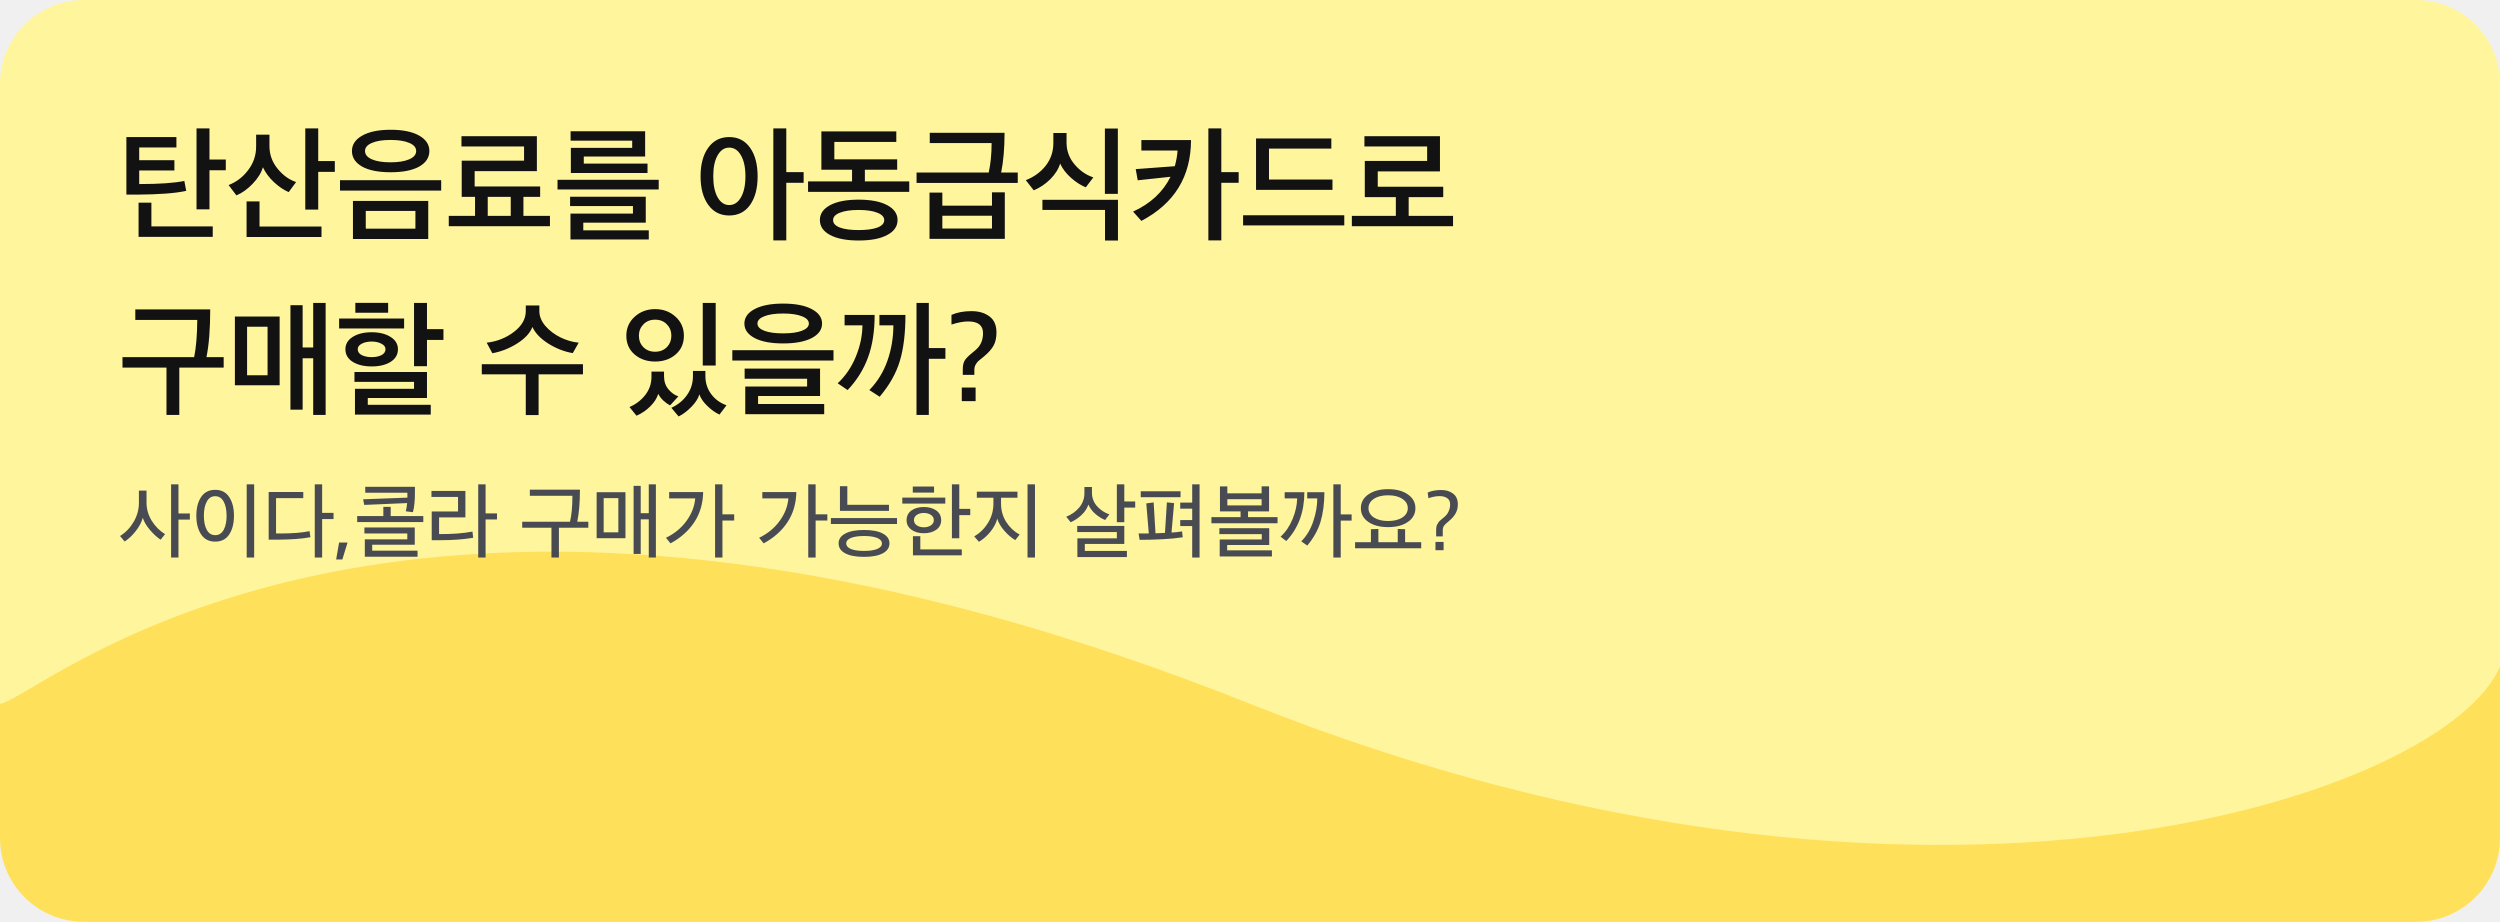
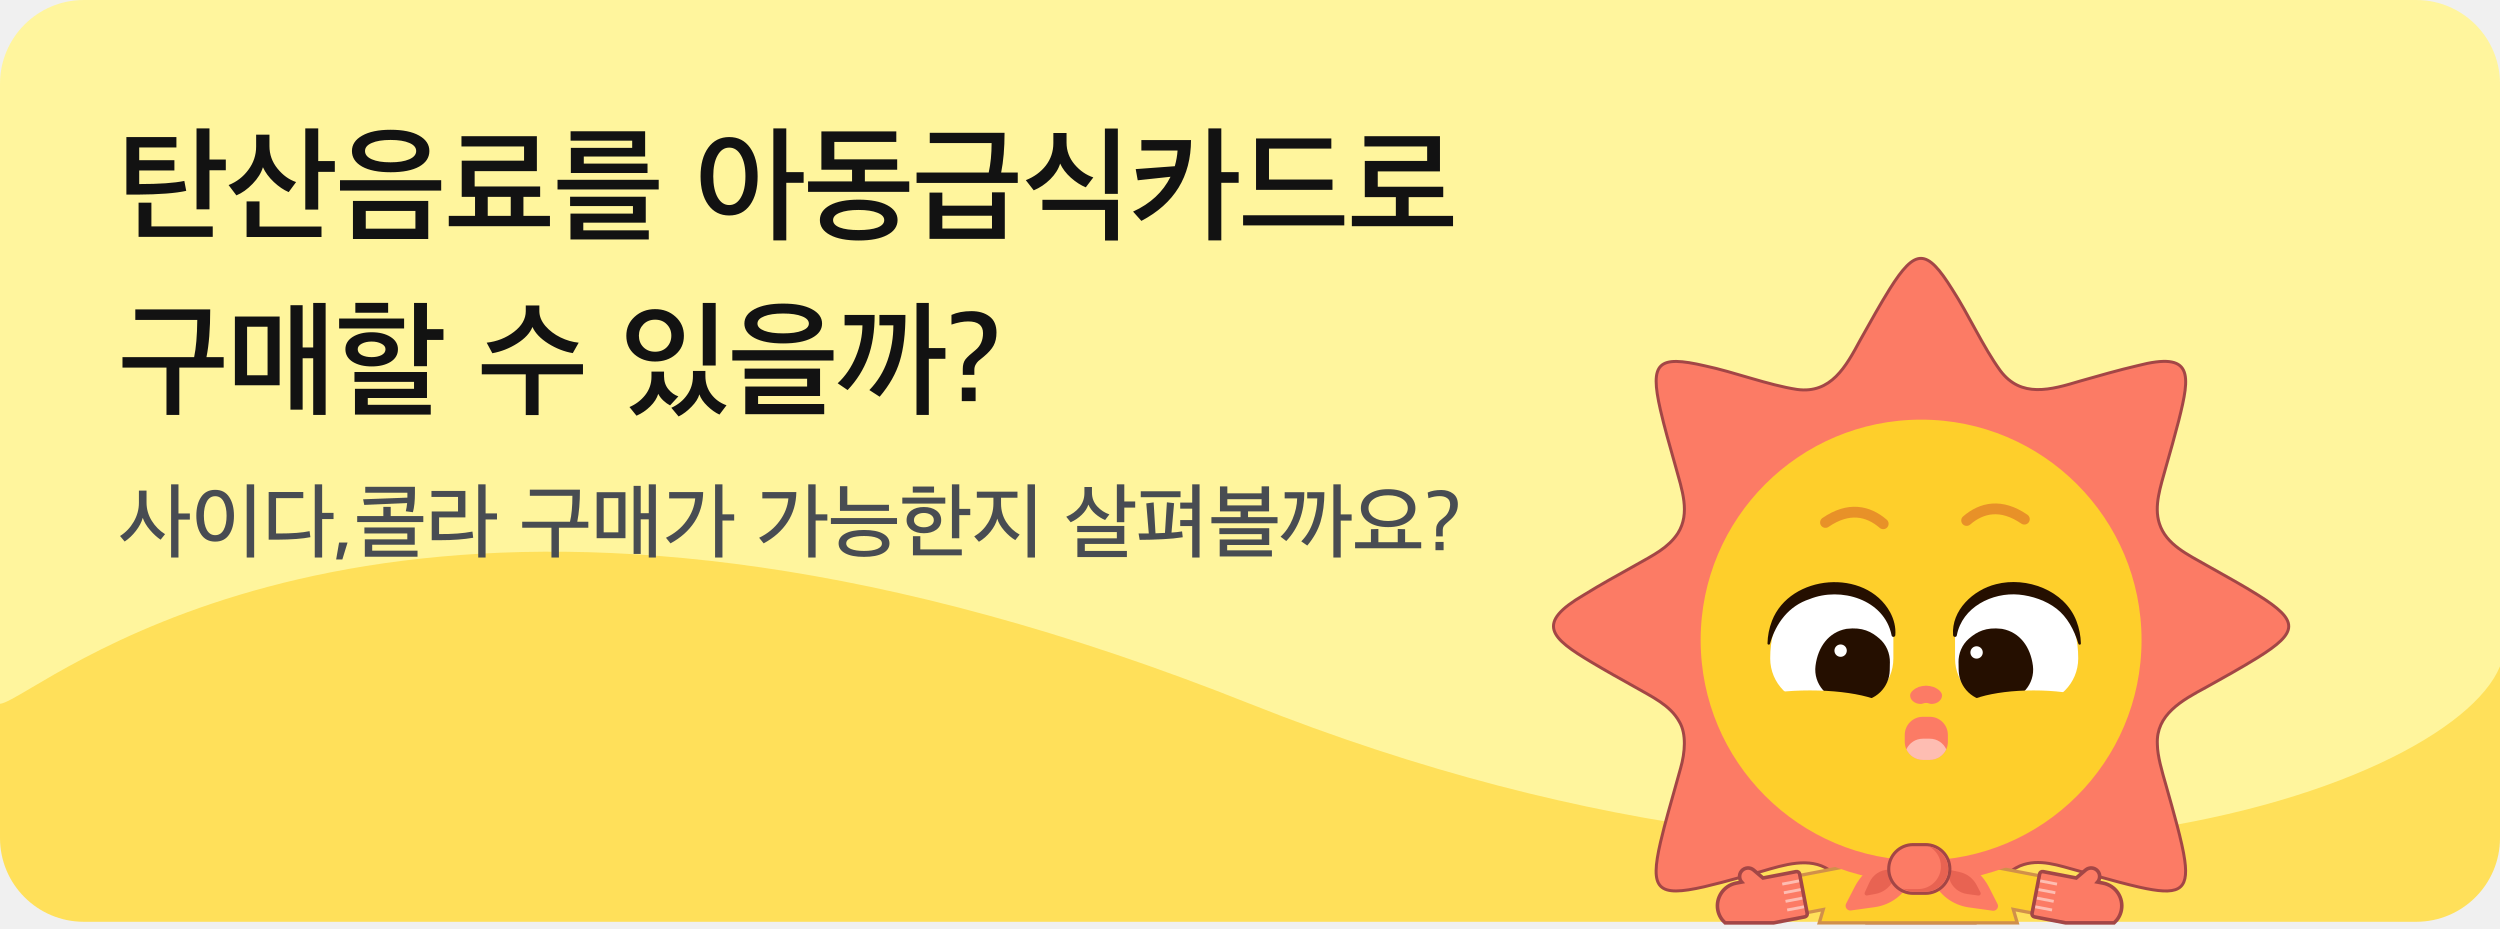
- <svg xmlns="http://www.w3.org/2000/svg" width="358" height="132" viewBox="0 0 358 132" fill="none">
+ <svg xmlns="http://www.w3.org/2000/svg" width="358" height="133" viewBox="0 0 358 133" fill="none">
  <rect width="358" height="130" rx="12" fill="#FFF59D" />
  <path fill-rule="evenodd" clip-rule="evenodd" d="M0 100.786V120C0 126.624 5.367 131.995 11.99 132C11.994 132 11.997 132 12 132H346C346.003 132 346.006 132 346.01 132C352.633 131.995 358 126.624 358 120V95.421C350.617 113.466 276.998 139.804 179 100.786C72.455 58.364 19.939 89.368 4.499 98.483C2.187 99.848 0.706 100.722 0 100.786Z" fill="#FFE05A" />
  <path d="M24.974 22.938V24.414H19.934V26.358C22.826 26.358 24.98 26.208 26.396 25.908L26.666 27.33C25.19 27.666 22.862 27.846 19.682 27.87H18.098V19.626H25.262V21.12H19.934V22.938H24.974ZM32.336 24.378H29.996V29.976H28.142V18.384H29.996V22.848H32.336V24.378ZM30.464 33.918H19.844V29.022H21.68V32.424H30.464V33.918ZM45.57 18.384V23.064H47.946V24.612H45.57V30.012H43.716V18.384H45.57ZM46.038 33.936H35.31V28.842H37.164V32.442H46.038V33.936ZM42.402 26.07L41.34 27.51C40.632 27.21 39.924 26.73 39.216 26.07C38.508 25.398 37.986 24.69 37.65 23.946C37.41 24.762 36.918 25.554 36.174 26.322C35.442 27.09 34.668 27.642 33.852 27.978L32.736 26.502C33.888 26.046 34.83 25.32 35.562 24.324C36.306 23.328 36.678 22.218 36.678 20.994V19.284H38.586V20.922C38.586 22.122 38.97 23.196 39.738 24.144C40.506 25.092 41.394 25.734 42.402 26.07ZM63.178 27.294H48.688V25.8H63.178V27.294ZM61.324 34.224H50.542V28.77H61.324V34.224ZM59.488 32.748V30.21H52.378V32.748H59.488ZM61.486 21.624C61.486 22.56 61 23.304 60.028 23.856C59.056 24.396 57.694 24.666 55.942 24.666C54.19 24.666 52.828 24.396 51.856 23.856C50.884 23.304 50.398 22.56 50.398 21.624C50.398 20.712 50.884 19.98 51.856 19.428C52.84 18.864 54.196 18.582 55.924 18.582C57.676 18.582 59.038 18.858 60.01 19.41C60.994 19.962 61.486 20.7 61.486 21.624ZM59.596 21.624C59.596 21.132 59.272 20.748 58.624 20.472C57.976 20.184 57.076 20.04 55.924 20.04C54.784 20.04 53.89 20.184 53.242 20.472C52.594 20.748 52.27 21.132 52.27 21.624C52.27 22.128 52.594 22.524 53.242 22.812C53.89 23.1 54.784 23.244 55.924 23.244C57.052 23.244 57.946 23.1 58.606 22.812C59.266 22.524 59.596 22.128 59.596 21.624ZM77.349 28.194H74.955V30.912H78.753V32.388H64.263V30.912H68.025V28.194H66.117V23.01H75.045V20.976H66.081V19.5H76.881V24.504H67.971V26.7H77.349V28.194ZM69.843 28.194V30.912H73.137V28.194H69.843ZM94.327 27.132H79.837V25.746H94.327V27.132ZM92.905 34.296H81.691V30.588H90.637V29.508H81.637V28.176H92.473V31.884H83.527V32.982H92.905V34.296ZM92.725 24.774H81.745V21.174H90.529V20.148H81.709V18.798H92.383V22.416H83.599V23.424H92.725V24.774ZM112.596 18.384V24.648H115.08V26.178H112.596V34.422H110.742V18.384H112.596ZM101.418 29.328C100.686 28.308 100.32 26.946 100.32 25.242C100.32 23.538 100.686 22.176 101.418 21.156C102.15 20.136 103.152 19.626 104.424 19.626C105.696 19.626 106.692 20.136 107.412 21.156C108.132 22.176 108.492 23.544 108.492 25.26C108.492 26.964 108.132 28.326 107.412 29.346C106.692 30.354 105.696 30.858 104.424 30.858C103.152 30.858 102.15 30.348 101.418 29.328ZM106.098 28.266C106.53 27.522 106.746 26.514 106.746 25.242C106.746 23.97 106.53 22.968 106.098 22.236C105.678 21.504 105.12 21.138 104.424 21.138C103.74 21.138 103.188 21.504 102.768 22.236C102.348 22.968 102.138 23.97 102.138 25.242C102.138 26.514 102.348 27.522 102.768 28.266C103.188 28.998 103.74 29.364 104.424 29.364C105.12 29.364 105.678 28.998 106.098 28.266ZM128.476 24.306H123.85V25.98H130.204V27.474H115.714V25.98H122.014V24.306H117.622V18.816H128.35V20.328H119.476V22.812H128.476V24.306ZM128.53 31.506C128.53 32.418 128.038 33.132 127.054 33.648C126.082 34.176 124.72 34.44 122.968 34.44C121.216 34.44 119.848 34.176 118.864 33.648C117.892 33.132 117.406 32.418 117.406 31.506C117.406 30.618 117.892 29.91 118.864 29.382C119.848 28.854 121.21 28.59 122.95 28.59C124.702 28.59 126.07 28.854 127.054 29.382C128.038 29.91 128.53 30.618 128.53 31.506ZM125.65 32.586C126.298 32.334 126.622 31.98 126.622 31.524C126.622 31.068 126.292 30.714 125.632 30.462C124.984 30.198 124.09 30.066 122.95 30.066C121.822 30.066 120.928 30.198 120.268 30.462C119.62 30.714 119.296 31.068 119.296 31.524C119.296 31.98 119.62 32.334 120.268 32.586C120.916 32.826 121.81 32.946 122.95 32.946C124.102 32.946 125.002 32.826 125.65 32.586ZM143.888 34.206H133.106V27.582H134.942V29.454H142.052V27.546H143.888V34.206ZM143.852 19.014C143.852 21.21 143.69 23.106 143.366 24.702H145.742V26.196H131.252V24.702H141.584C141.86 23.454 141.998 22.05 141.998 20.49H133.142V19.014H143.852ZM142.052 32.73V30.894H134.942V32.73H142.052ZM160.074 27.762H158.22V18.402H160.074V27.762ZM149.274 28.608H160.092V34.44H158.238V30.066H149.274V28.608ZM156.564 25.404L155.484 26.826C154.776 26.538 154.068 26.082 153.36 25.458C152.652 24.822 152.136 24.144 151.812 23.424C151.572 24.216 151.098 24.966 150.39 25.674C149.682 26.37 148.896 26.898 148.032 27.258L146.898 25.8C148.086 25.332 149.04 24.636 149.76 23.712C150.48 22.776 150.84 21.702 150.84 20.49V19.05H152.73V20.418C152.73 21.594 153.114 22.638 153.882 23.55C154.65 24.45 155.544 25.068 156.564 25.404ZM170.554 20.058C170.542 25.29 168.172 29.148 163.444 31.632L162.256 30.3C164.752 29.16 166.54 27.498 167.62 25.314L162.922 25.818L162.634 24.216L168.232 23.802C168.448 23.022 168.58 22.272 168.628 21.552H163.444V20.058H170.554ZM174.892 18.384V24.648H177.376V26.178H174.892V34.422H173.038V18.384H174.892ZM192.501 30.822V32.28H178.011V30.822H192.501ZM190.809 27.186H179.865V19.824H190.647V21.282H181.719V25.71H190.809V27.186ZM206.671 28.23H201.721V30.912H208.075V32.388H193.585V30.912H199.885V28.23H195.439V23.046H204.367V20.976H195.385V19.5H206.203V24.54H197.293V26.736H206.671V28.23ZM30.104 44.302C30.104 47.122 29.924 49.402 29.564 51.142H32.03V52.636H25.676V59.422H23.84V52.636H17.54V51.142H27.8C28.076 49.846 28.226 48.07 28.25 45.814H19.376V44.302H30.104ZM40.044 45.328V55.174H33.636V45.328H40.044ZM46.632 59.422H44.85V51.304H43.338V58.666H41.592V43.708H43.338V49.756H44.85V43.384H46.632V59.422ZM38.316 53.734V46.786H35.382V53.734H38.316ZM57.868 47.038H48.562V45.616H57.868V47.038ZM56.986 50.008C56.986 50.776 56.632 51.382 55.924 51.826C55.228 52.258 54.328 52.474 53.224 52.474C52.132 52.474 51.232 52.258 50.524 51.826C49.816 51.382 49.462 50.776 49.462 50.008C49.462 49.276 49.81 48.688 50.506 48.244C51.214 47.8 52.12 47.578 53.224 47.578C54.316 47.578 55.216 47.8 55.924 48.244C56.632 48.688 56.986 49.276 56.986 50.008ZM55.204 50.008C55.204 49.672 55.006 49.408 54.61 49.216C54.226 49.012 53.764 48.91 53.224 48.91C52.672 48.91 52.198 49.012 51.802 49.216C51.418 49.42 51.226 49.684 51.226 50.008C51.226 50.368 51.418 50.65 51.802 50.854C52.198 51.046 52.672 51.142 53.224 51.142C53.776 51.142 54.244 51.046 54.628 50.854C55.012 50.65 55.204 50.368 55.204 50.008ZM50.884 44.788V43.366H55.582V44.788H50.884ZM63.502 48.676H61.144V52.438H59.29V43.384H61.144V47.128H63.502V48.676ZM61.684 59.368H50.83V55.678H59.29V54.688H50.758V53.266H61.144V56.992H52.666V57.964H61.684V59.368ZM77.127 59.44H75.291V53.608H68.991V52.15H83.481V53.608H77.127V59.44ZM82.869 49.072L82.023 50.566C80.811 50.362 79.641 49.906 78.513 49.198C77.397 48.49 76.641 47.698 76.245 46.822C75.909 47.686 75.183 48.472 74.067 49.18C72.951 49.888 71.763 50.356 70.503 50.584L69.693 49.072C71.169 48.904 72.471 48.388 73.599 47.524C74.727 46.66 75.291 45.67 75.291 44.554V43.744H77.235V44.554C77.235 45.286 77.523 45.994 78.099 46.678C78.687 47.35 79.407 47.896 80.259 48.316C81.123 48.736 81.993 48.988 82.869 49.072ZM100.634 43.384H102.488V52.348H100.634V43.384ZM96.728 45.346C97.532 46.066 97.934 46.978 97.934 48.082C97.934 49.186 97.538 50.08 96.746 50.764C95.966 51.436 94.988 51.772 93.812 51.772C92.648 51.772 91.67 51.436 90.878 50.764C90.086 50.08 89.69 49.186 89.69 48.082C89.69 46.99 90.086 46.084 90.878 45.364C91.682 44.632 92.66 44.266 93.812 44.266C94.964 44.266 95.936 44.626 96.728 45.346ZM96.134 48.064C96.134 47.416 95.918 46.876 95.486 46.444C95.066 46 94.508 45.778 93.812 45.778C93.128 45.778 92.57 46 92.138 46.444C91.706 46.888 91.49 47.428 91.49 48.064C91.49 48.736 91.706 49.288 92.138 49.72C92.57 50.152 93.128 50.368 93.812 50.368C94.496 50.368 95.054 50.152 95.486 49.72C95.918 49.276 96.134 48.724 96.134 48.064ZM104.036 58.036L103.028 59.368C102.464 59.116 101.888 58.708 101.3 58.144C100.724 57.592 100.34 57.034 100.148 56.47C99.992 57.046 99.62 57.634 99.032 58.234C98.444 58.846 97.826 59.314 97.178 59.638L96.134 58.396C97.082 57.964 97.832 57.352 98.384 56.56C98.948 55.768 99.23 54.868 99.23 53.86V53.122H101.012V53.842C101.012 54.826 101.288 55.69 101.84 56.434C102.392 57.178 103.124 57.712 104.036 58.036ZM95.954 58.054C95.63 57.886 95.306 57.652 94.982 57.352C94.658 57.04 94.418 56.722 94.262 56.398C94.07 57.034 93.686 57.634 93.11 58.198C92.546 58.762 91.892 59.206 91.148 59.53L90.14 58.288C91.04 57.904 91.79 57.334 92.39 56.578C92.99 55.81 93.29 54.94 93.29 53.968V53.212H95.09V53.878C95.09 54.622 95.3 55.246 95.72 55.75C96.14 56.254 96.614 56.59 97.142 56.758L95.954 58.054ZM119.358 51.628H104.868V50.152H119.358V51.628ZM118.026 59.314H106.722V55.354H115.578V54.238H106.632V52.78H117.432V56.704H108.558V57.856H118.026V59.314ZM112.14 43.474C113.892 43.474 115.26 43.738 116.244 44.266C117.228 44.782 117.72 45.472 117.72 46.336C117.72 47.2 117.228 47.89 116.244 48.406C115.26 48.922 113.892 49.18 112.14 49.18C110.4 49.18 109.038 48.922 108.054 48.406C107.082 47.89 106.596 47.2 106.596 46.336C106.596 45.472 107.082 44.782 108.054 44.266C109.038 43.738 110.4 43.474 112.14 43.474ZM114.84 45.292C114.192 45.028 113.292 44.896 112.14 44.896C110.988 44.896 110.088 45.028 109.44 45.292C108.792 45.544 108.468 45.892 108.468 46.336C108.468 46.768 108.792 47.11 109.44 47.362C110.088 47.614 110.988 47.74 112.14 47.74C113.292 47.74 114.192 47.614 114.84 47.362C115.5 47.11 115.83 46.768 115.83 46.336C115.83 45.892 115.5 45.544 114.84 45.292ZM133.006 43.384V49.846H135.382V51.376H133.006V59.422H131.242V43.384H133.006ZM125.248 45.094C125.248 47.446 124.93 49.48 124.294 51.196C123.67 52.912 122.698 54.466 121.378 55.858L119.956 54.886C121.06 53.866 121.924 52.6 122.548 51.088C123.172 49.576 123.49 48.076 123.502 46.588H120.946V45.094H125.248ZM129.658 45.094C129.658 47.746 129.388 49.954 128.848 51.718C128.32 53.47 127.36 55.168 125.968 56.812L124.492 55.858C125.656 54.658 126.52 53.254 127.084 51.646C127.648 50.026 127.93 48.34 127.93 46.588H125.932V45.094H129.658ZM137.871 53.68V52.816C137.871 52.252 137.997 51.802 138.249 51.466C138.513 51.13 138.999 50.68 139.707 50.116C140.415 49.528 140.769 48.724 140.769 47.704C140.769 46.588 140.061 46.03 138.645 46.03C137.949 46.03 137.151 46.18 136.251 46.48V45.094C137.055 44.734 138.009 44.554 139.113 44.554C140.169 44.554 141.027 44.806 141.687 45.31C142.359 45.802 142.695 46.57 142.695 47.614C142.695 48.358 142.557 48.982 142.281 49.486C142.017 49.978 141.549 50.506 140.877 51.07C140.517 51.346 140.259 51.556 140.103 51.7C139.959 51.832 139.827 52.006 139.707 52.222C139.587 52.438 139.527 52.684 139.527 52.96V53.68H137.871ZM137.727 57.442V55.498H139.707V57.442H137.727Z" fill="#121212" />
  <path d="M27.188 74.404H25.556V79.84H24.5V69.352H25.556V73.528H27.188V74.404ZM23.636 76.492L23 77.284C22.488 76.948 21.98 76.484 21.476 75.892C20.972 75.3 20.628 74.72 20.444 74.152C20.268 74.784 19.94 75.408 19.46 76.024C18.988 76.64 18.452 77.148 17.852 77.548L17.192 76.756C18 76.252 18.652 75.572 19.148 74.716C19.644 73.86 19.892 72.956 19.892 72.004V70.252H20.984V71.956C20.984 72.9 21.232 73.772 21.728 74.572C22.224 75.372 22.86 76.012 23.636 76.492ZM36.395 79.84H35.327V69.352H36.395V79.84ZM28.115 73.84C28.115 72.744 28.343 71.856 28.799 71.176C29.255 70.488 29.927 70.144 30.815 70.144C31.703 70.144 32.371 70.488 32.819 71.176C33.275 71.856 33.503 72.748 33.503 73.852C33.503 74.956 33.275 75.852 32.819 76.54C32.371 77.22 31.703 77.56 30.815 77.56C29.927 77.56 29.255 77.216 28.799 76.528C28.343 75.84 28.115 74.944 28.115 73.84ZM32.027 75.88C32.307 75.368 32.447 74.692 32.447 73.852C32.447 73.012 32.307 72.336 32.027 71.824C31.747 71.312 31.343 71.056 30.815 71.056C30.295 71.056 29.895 71.312 29.615 71.824C29.335 72.336 29.195 73.012 29.195 73.852C29.195 74.692 29.335 75.368 29.615 75.88C29.895 76.384 30.295 76.636 30.815 76.636C31.343 76.636 31.747 76.384 32.027 75.88ZM39.53 76.396H39.962C41.834 76.396 43.29 76.284 44.33 76.06L44.45 76.924C43.362 77.148 41.762 77.268 39.65 77.284H38.474V70.456H43.43V71.332H39.53V76.396ZM46.13 69.352V73.444H47.762V74.332H46.13V79.84H45.074V69.352H46.13ZM48.136 80.116L48.556 77.692H49.768L49.024 80.116H48.136ZM59.79 79.72H52.242V77.236H58.326V76.396H52.182V75.532H59.394V78.004H53.298V78.856H59.79V79.72ZM59.418 69.712V70.636C59.418 71.732 59.322 72.636 59.13 73.348C58.682 73.284 58.342 73.24 58.11 73.216C58.198 72.864 58.262 72.472 58.302 72.04L52.158 72.304L52.002 71.5L58.338 71.26V70.564H52.302V69.712H59.418ZM60.618 74.764H51.15V73.9H54.894V72.58H55.95V73.9H60.618V74.764ZM67.653 76.12L67.761 77.008C66.401 77.24 64.841 77.356 63.081 77.356H61.821V73.24H65.589V71.164H61.785V70.3H66.645V74.092H62.877V76.48C64.765 76.496 66.357 76.376 67.653 76.12ZM69.537 69.352V73.516H71.169V74.392H69.537V79.84H68.481V69.352H69.537ZM83.048 70.12C83.048 71.928 82.92 73.46 82.664 74.716H84.248V75.568H80.036V79.84H78.968V75.568H74.78V74.716H81.62C81.852 73.78 81.968 72.54 81.968 70.996H75.872V70.12H83.048ZM89.567 77.068H85.439V70.48H89.567V77.068ZM93.923 79.84H92.903V74.368H91.751V79.324H90.731V69.58H91.751V73.492H92.903V69.352H93.923V79.84ZM88.547 76.228V71.332H86.447V76.228H88.547ZM103.454 69.352V73.648H105.134V74.536H103.454V79.84H102.398V69.352H103.454ZM100.694 70.468C100.662 72.1 100.242 73.532 99.434 74.764C98.626 75.996 97.486 77.012 96.014 77.812L95.366 77.008C96.582 76.424 97.558 75.624 98.294 74.608C99.038 73.592 99.458 72.512 99.554 71.368H95.822V70.468H100.694ZM116.797 69.352V73.648H118.477V74.536H116.797V79.84H115.741V69.352H116.797ZM114.037 70.468C114.005 72.1 113.585 73.532 112.777 74.764C111.969 75.996 110.829 77.012 109.357 77.812L108.709 77.008C109.925 76.424 110.901 75.624 111.637 74.608C112.381 73.592 112.801 72.512 112.897 71.368H109.165V70.468H114.037ZM128.452 75.04H118.984V74.188H128.452V75.04ZM127.372 77.812C127.372 78.42 127.056 78.892 126.424 79.228C125.792 79.572 124.892 79.744 123.724 79.744C122.556 79.744 121.656 79.572 121.024 79.228C120.4 78.892 120.088 78.42 120.088 77.812C120.088 77.212 120.404 76.744 121.036 76.408C121.668 76.064 122.564 75.892 123.724 75.892C124.892 75.892 125.792 76.064 126.424 76.408C127.056 76.744 127.372 77.212 127.372 77.812ZM123.724 76.756C122.932 76.756 122.308 76.848 121.852 77.032C121.404 77.216 121.18 77.48 121.18 77.824C121.18 78.16 121.404 78.424 121.852 78.616C122.308 78.8 122.932 78.892 123.724 78.892C124.524 78.892 125.152 78.8 125.608 78.616C126.064 78.424 126.292 78.16 126.292 77.824C126.292 77.48 126.064 77.216 125.608 77.032C125.152 76.848 124.524 76.756 123.724 76.756ZM127.3 73.156H120.28V69.628H121.336V72.292H127.3V73.156ZM138.942 73.768H137.37V77.08H136.314V69.352H137.37V72.868H138.942V73.768ZM137.73 79.528H130.734V76.78H131.79V78.676H137.73V79.528ZM133.758 70.54H130.71V69.676H133.758V70.54ZM135.366 72.112H129.21V71.26H135.366V72.112ZM134.778 74.488C134.778 75.056 134.546 75.512 134.082 75.856C133.618 76.192 133.022 76.36 132.294 76.36C131.574 76.36 130.982 76.192 130.518 75.856C130.054 75.512 129.822 75.056 129.822 74.488C129.822 73.904 130.05 73.444 130.506 73.108C130.97 72.772 131.566 72.604 132.294 72.604C133.022 72.604 133.618 72.772 134.082 73.108C134.546 73.444 134.778 73.904 134.778 74.488ZM133.722 74.488C133.722 74.168 133.582 73.916 133.302 73.732C133.03 73.548 132.694 73.456 132.294 73.456C131.894 73.456 131.558 73.548 131.286 73.732C131.014 73.916 130.878 74.168 130.878 74.488C130.878 74.792 131.014 75.04 131.286 75.232C131.566 75.416 131.902 75.508 132.294 75.508C132.694 75.508 133.03 75.416 133.302 75.232C133.582 75.048 133.722 74.8 133.722 74.488ZM146.013 76.552L145.389 77.344C144.853 77.032 144.329 76.584 143.817 76C143.305 75.408 142.969 74.832 142.809 74.272C142.657 74.888 142.337 75.504 141.849 76.12C141.361 76.728 140.805 77.216 140.181 77.584L139.509 76.816C140.333 76.328 140.997 75.672 141.501 74.848C142.005 74.016 142.257 73.104 142.257 72.112V71.272H139.881V70.408H145.701V71.272H143.349V72.112C143.349 73.088 143.597 73.968 144.093 74.752C144.589 75.528 145.229 76.128 146.013 76.552ZM147.141 69.352H148.209V79.84H147.141V69.352ZM162.56 72.688H161V74.776H159.932V69.352H161V71.812H162.56V72.688ZM161.372 79.768H154.28V77.092H159.932V76.192H154.256V75.316H161V77.896H155.348V78.892H161.372V79.768ZM158.864 73.66L158.252 74.464C157.764 74.264 157.296 73.972 156.848 73.588C156.408 73.204 156.076 72.76 155.852 72.256C155.692 72.776 155.38 73.26 154.916 73.708C154.46 74.156 153.928 74.516 153.32 74.788L152.684 73.996C153.444 73.692 154.068 73.248 154.556 72.664C155.044 72.072 155.288 71.384 155.288 70.6V69.736H156.368V70.552C156.368 71.312 156.62 71.968 157.124 72.52C157.628 73.064 158.208 73.444 158.864 73.66ZM169.271 76.096L169.367 76.936C168.511 77.072 167.575 77.164 166.559 77.212C165.383 77.276 164.263 77.308 163.199 77.308L163.043 76.396H164.507L164.147 72.088L165.203 71.944L165.467 76.372C165.931 76.356 166.275 76.34 166.499 76.324C166.643 76.324 166.751 76.32 166.823 76.312L167.099 71.932L168.131 72.052L167.759 76.264C168.295 76.232 168.799 76.176 169.271 76.096ZM171.779 79.84H170.723V75.328H169.007V74.476H170.723V72.844H169.007V71.968H170.723V69.352H171.779V79.84ZM169.055 71.2H163.355V70.348H169.055V71.2ZM181.73 73.228H178.718V74.056H182.942V74.932H173.474V74.056H177.65V73.228H174.698V69.652H175.754V70.648H180.662V69.64H181.73V73.228ZM182.138 79.684H174.662V77.248H180.686V76.492H174.614V75.64H181.754V78.04H175.73V78.808H182.138V79.684ZM180.662 72.376V71.488H175.754V72.376H180.662ZM191.993 69.352V73.66H193.553V74.548H191.993V79.84H190.937V69.352H191.993ZM186.785 70.48C186.785 73.32 185.921 75.652 184.193 77.476L183.377 76.852C184.105 76.188 184.677 75.348 185.093 74.332C185.517 73.308 185.737 72.32 185.753 71.368H183.965V70.48H186.785ZM189.653 70.48C189.645 72.104 189.461 73.516 189.101 74.716C188.741 75.908 188.109 77.044 187.205 78.124L186.341 77.524C187.109 76.748 187.681 75.792 188.057 74.656C188.441 73.52 188.633 72.424 188.633 71.368H187.193V70.48H189.653ZM201.608 70.804C202.328 71.3 202.688 71.956 202.688 72.772C202.688 73.588 202.328 74.244 201.608 74.74C200.896 75.236 199.952 75.484 198.776 75.484C197.608 75.484 196.664 75.236 195.944 74.74C195.232 74.244 194.876 73.588 194.876 72.772C194.876 71.956 195.232 71.3 195.944 70.804C196.664 70.3 197.608 70.048 198.776 70.048C199.952 70.048 200.896 70.3 201.608 70.804ZM201.596 72.772C201.596 72.22 201.336 71.776 200.816 71.44C200.304 71.096 199.624 70.924 198.776 70.924C197.928 70.924 197.248 71.096 196.736 71.44C196.224 71.776 195.968 72.22 195.968 72.772C195.968 73.316 196.224 73.76 196.736 74.104C197.256 74.44 197.936 74.608 198.776 74.608C199.624 74.608 200.304 74.44 200.816 74.104C201.336 73.76 201.596 73.316 201.596 72.772ZM203.516 78.508H194.048V77.644H196.316V75.784L197.384 75.748V77.644H200.156V75.748L201.212 75.784V77.644H203.516V78.508ZM205.655 76.816V75.808C205.655 75.544 205.707 75.308 205.811 75.1C205.923 74.884 206.039 74.716 206.159 74.596C206.287 74.476 206.519 74.28 206.855 74.008C207.103 73.808 207.299 73.548 207.443 73.228C207.587 72.908 207.659 72.576 207.659 72.232C207.659 71.832 207.523 71.536 207.251 71.344C206.979 71.144 206.611 71.044 206.147 71.044C205.667 71.044 205.135 71.144 204.551 71.344L204.443 70.528C204.987 70.288 205.639 70.168 206.399 70.168C207.071 70.168 207.631 70.34 208.079 70.684C208.535 71.028 208.763 71.536 208.763 72.208C208.763 72.696 208.659 73.128 208.451 73.504C208.251 73.88 207.927 74.252 207.479 74.62C207.087 74.948 206.847 75.18 206.759 75.316C206.655 75.484 206.603 75.672 206.603 75.88V76.816H205.655ZM205.559 78.784V77.608H206.723V78.784H205.559Z" fill="#484C52" />
+   <path d="M323.315 94.161C320.945 95.631 318.383 97.044 315.929 98.414C312.429 100.298 308.708 102.347 308.934 106.591C308.958 108.296 309.575 110.369 310.197 112.54C311.191 116.068 312.509 120.623 312.853 123.176C313.475 127.603 311.878 128.286 306.32 127.033C304.446 126.605 302.552 126.091 300.668 125.564C299.872 125.342 299.086 125.116 298.299 124.895C298.125 124.848 297.955 124.796 297.781 124.749C294.752 123.934 292.039 122.888 289.298 123.981L289.251 124C288.832 124.184 288.455 124.4 288.102 124.655C286.924 125.484 286.071 126.656 285.29 127.961C284.852 128.686 284.437 129.459 283.999 130.231C283.914 130.382 283.825 130.533 283.74 130.684C283.467 131.169 283.194 131.659 282.92 132.153H267.236C266.925 131.597 266.623 131.051 266.331 130.533C266.275 130.429 266.218 130.326 266.162 130.227C265.771 129.52 265.385 128.828 264.994 128.182C264.381 127.165 263.755 126.256 263.081 125.564C262.709 125.159 262.318 124.824 261.908 124.556C259.101 122.69 255.522 123.83 252.201 124.801C251.994 124.857 251.786 124.918 251.579 124.98C250.764 125.206 249.94 125.441 249.12 125.667C247.43 126.138 245.729 126.59 244.057 126.981C237.317 128.522 236.219 127.358 237.783 120.613C238.113 119.191 238.485 117.787 238.89 116.327C239.465 114.207 240.101 112.097 240.666 109.987C241.292 107.797 241.532 105.084 240.473 103.337C239.168 100.967 236.54 99.771 234.062 98.344C232.041 97.218 229.941 96.045 227.972 94.868C222.032 91.335 219.809 89.277 226.827 85.184C229.197 83.714 231.754 82.306 234.208 80.935C236.818 79.456 238.885 78.462 240.275 76.357C242.088 73.46 240.859 70.144 239.945 66.805C239.535 65.363 239.111 63.88 238.72 62.434C238.372 61.148 238.052 59.919 237.764 58.661C236.224 51.921 237.388 50.823 244.132 52.387C248.39 53.282 253.157 55.133 257.344 55.769C262.196 56.423 264.334 52.514 266.402 48.666C267.132 47.356 267.886 46.009 268.63 44.709C269.289 43.555 269.939 42.458 270.618 41.365C274.296 35.511 275.898 35.558 279.557 41.431C281.917 45.058 283.961 49.655 286.439 53.07C289.42 57.069 293.683 55.83 297.936 54.549C300.621 53.791 303.381 52.995 306.08 52.368C314.125 50.286 313.663 53.583 311.987 60.253C311.426 62.443 310.767 64.765 310.14 66.96C309.405 69.673 308.407 72.447 309.227 74.981C310.197 77.996 313.254 79.39 316.08 81.006C317.389 81.736 318.736 82.489 320.032 83.234C321.19 83.893 322.288 84.543 323.376 85.226C329.235 88.9 329.188 90.501 323.315 94.161Z" fill="#FC7B65" stroke="#A34646" stroke-width="0.429" stroke-miterlimit="10" />
+   <path d="M295.619 126.685L294.813 130.891C294.752 131.197 294.451 131.399 294.14 131.343L290.998 130.74L288.299 130.222C288.492 130.895 288.676 131.545 288.865 132.153H260.524C260.717 131.55 260.896 130.905 261.089 130.241L258.771 130.688L255.352 131.343C255.046 131.399 254.744 131.197 254.683 130.891L253.878 126.685C253.816 126.374 254.019 126.072 254.33 126.011L257.745 125.356L261.908 124.556L263.854 124.183C264.136 123.835 264.442 123.496 264.782 123.175C264.956 123.011 265.144 122.846 265.337 122.69C267.118 121.258 269.671 120.265 273.472 120.137C273.594 120.137 273.721 120.142 273.844 120.142C273.966 120.142 274.094 120.137 274.216 120.137C274.381 120.137 274.541 120.142 274.696 120.142C274.852 120.142 275.012 120.137 275.177 120.137C275.299 120.137 275.426 120.142 275.549 120.142C275.671 120.142 275.799 120.137 275.921 120.137C279.92 120.269 282.539 121.367 284.329 122.921C284.498 123.067 284.658 123.213 284.814 123.369C285.068 123.623 285.304 123.887 285.52 124.16L288.101 124.654L292.025 125.408L295.167 126.011C295.473 126.072 295.675 126.374 295.619 126.685Z" fill="#FECF2B" stroke="#D1904A" stroke-width="0.471" stroke-miterlimit="10" />
+   <path d="M275.205 124.212C293.183 124.212 307.757 109.638 307.757 91.66C307.757 73.682 293.183 59.108 275.205 59.108C257.227 59.108 242.653 73.682 242.653 91.66C242.653 109.638 257.227 124.212 275.205 124.212Z" fill="#FECF2B" />
+   <path d="M275.101 124.81C293.409 124.81 308.251 109.968 308.251 91.66C308.251 73.352 293.409 58.51 275.101 58.51C256.793 58.51 241.951 73.352 241.951 91.66C241.951 109.968 256.793 124.81 275.101 124.81Z" stroke="#FC7B65" stroke-width="3.165" stroke-miterlimit="10" />
+   <path d="M276.882 98.377C276.571 98.268 276.204 98.202 275.813 98.188C275.422 98.202 275.059 98.268 274.744 98.377C274.395 98.504 273.528 98.989 273.528 99.578C273.528 100.256 274.211 100.807 275.05 100.807C275.186 100.807 275.29 100.769 275.398 100.732C275.667 100.633 275.963 100.633 276.232 100.732C276.34 100.769 276.449 100.807 276.58 100.807C277.419 100.807 278.102 100.256 278.102 99.578C278.102 98.984 277.235 98.499 276.887 98.377H276.882Z" fill="#FC7B65" />
+   <path d="M271.131 91.019V94.293C271.131 97.859 268.258 100.751 264.716 100.751H259.916C256.37 100.751 253.496 97.854 253.492 94.284C253.487 89.003 255.998 84.665 260.665 83.676C260.722 83.667 260.778 83.653 260.835 83.648C264.721 83.116 266.911 84.359 268.946 86.168C270.33 87.397 271.131 89.164 271.131 91.024V91.019Z" fill="white" />
+   <path d="M270.632 94.882L270.613 95.979C270.566 98.461 268.517 100.435 266.039 100.388L264.362 100.355C261.706 100.303 259.643 97.967 259.982 95.329C260.33 92.635 261.852 90.539 264.376 90.058C264.409 90.054 264.447 90.049 264.48 90.044C266.699 89.785 267.989 90.45 269.143 91.453C270.132 92.31 270.66 93.577 270.636 94.886L270.632 94.882Z" fill="#250F00" />
+   <path d="M263.576 94.057C264.065 94.057 264.462 93.661 264.462 93.172C264.462 92.683 264.065 92.286 263.576 92.286C263.087 92.286 262.691 92.683 262.691 93.172C262.691 93.661 263.087 94.057 263.576 94.057Z" fill="white" />
+   <path d="M270.876 90.982C269.849 85.824 263.58 83.987 259.134 85.791C256.19 86.752 254.334 89.159 253.458 92.192C253.406 92.39 253.091 92.338 253.105 92.131C253.129 91.048 253.34 89.96 253.746 88.909C256.336 82.216 267.165 81.312 270.664 87.671C271.211 88.683 271.503 89.837 271.409 90.958C271.394 91.104 271.263 91.217 271.117 91.203C270.994 91.194 270.895 91.1 270.876 90.982Z" fill="#250F00" />
+   <path d="M279.962 91.019V94.293C279.962 97.859 282.836 100.751 286.378 100.751H291.177C294.724 100.751 297.597 97.854 297.602 94.284C297.607 89.003 295.096 84.665 290.428 83.676C290.372 83.667 290.315 83.653 290.259 83.648C286.373 83.116 284.183 84.359 282.148 86.168C280.763 87.397 279.962 89.164 279.962 91.024V91.019Z" fill="white" />
+   <path d="M280.462 94.882L280.481 95.979C280.528 98.461 282.577 100.435 285.054 100.388L286.731 100.355C289.388 100.303 291.451 97.967 291.112 95.329C290.763 92.635 289.242 90.539 286.717 90.058C286.684 90.054 286.646 90.049 286.613 90.044C284.395 89.785 283.104 90.45 281.95 91.453C280.961 92.31 280.434 93.577 280.457 94.886L280.462 94.882Z" fill="#250F00" />
+   <path d="M283.048 94.316C283.537 94.316 283.933 93.92 283.933 93.431C283.933 92.942 283.537 92.545 283.048 92.545C282.559 92.545 282.162 92.942 282.162 93.431C282.162 93.92 282.559 94.316 283.048 94.316Z" fill="white" />
+   <path d="M279.68 90.963C279.411 87.402 282.558 84.458 285.831 83.657C290.207 82.527 295.656 84.529 297.343 88.919C297.748 89.969 297.955 91.057 297.983 92.14C297.983 92.239 297.908 92.324 297.809 92.324C297.729 92.324 297.653 92.272 297.63 92.197C297.013 90.186 296.028 88.349 294.498 87.166C292.995 85.994 290.984 85.329 289.114 85.146C285.299 84.793 280.975 86.931 280.217 90.986C280.179 91.293 279.698 91.269 279.684 90.963H279.68Z" fill="#250F00" />
+   <path d="M259.186 105.178C265.606 105.178 270.811 103.765 270.811 102.022C270.811 100.279 265.606 98.867 259.186 98.867C252.766 98.867 247.562 100.279 247.562 102.022C247.562 103.765 252.766 105.178 259.186 105.178Z" fill="#FECF2B" />
+   <path d="M291.215 105.178C297.159 105.178 301.978 103.765 301.978 102.022C301.978 100.279 297.159 98.867 291.215 98.867C285.271 98.867 280.453 100.279 280.453 102.022C280.453 103.765 285.271 105.178 291.215 105.178Z" fill="#FECF2B" />
+   <path d="M281.621 74.534C283.783 72.669 286.571 72.061 289.887 74.345" stroke="#E89128" stroke-width="1.545" stroke-miterlimit="10" stroke-linecap="round" />
+   <path d="M269.675 75.005C267.514 73.14 264.725 72.532 261.409 74.816" stroke="#E89128" stroke-width="1.545" stroke-miterlimit="10" stroke-linecap="round" />
+   <path d="M303.781 130.325C303.64 131.06 303.263 131.691 302.74 132.153H295.793L291.328 131.296C291.097 131.249 290.946 131.027 290.989 130.797L290.998 130.74L292.025 125.408L292.072 125.154C292.114 124.923 292.34 124.772 292.571 124.815L297.319 125.728L298.299 124.895L298.661 124.584C299.175 124.151 299.952 124.212 300.385 124.725C300.593 124.97 300.687 125.267 300.668 125.564C300.658 125.832 300.56 126.101 300.376 126.312L301.162 126.463C302.948 126.807 304.125 128.545 303.781 130.325Z" fill="#FC7B65" stroke="#A34646" stroke-width="0.518" stroke-miterlimit="10" />
+   <g opacity="0.5">
+     <path d="M292.152 126.143L294.563 126.604" stroke="white" stroke-width="0.414" stroke-miterlimit="10" />
+     <path d="M291.917 127.386L294.323 127.843" stroke="white" stroke-width="0.414" stroke-miterlimit="10" />
+     <path d="M291.681 128.611L294.092 129.073" stroke="white" stroke-width="0.414" stroke-miterlimit="10" />
+     <path d="M291.445 129.854L293.852 130.311" stroke="white" stroke-width="0.414" stroke-miterlimit="10" />
+   </g>
+   <path d="M258.79 130.797C258.833 131.027 258.682 131.249 258.451 131.296L253.981 132.153H247.034C246.511 131.691 246.134 131.06 245.993 130.325C245.654 128.545 246.831 126.807 248.612 126.463L249.403 126.312C249.243 126.129 249.144 125.898 249.12 125.667C249.073 125.337 249.163 124.998 249.394 124.725C249.827 124.212 250.604 124.151 251.113 124.584L251.579 124.979L252.46 125.728L257.208 124.815C257.438 124.772 257.66 124.923 257.707 125.154L257.745 125.356L258.771 130.688L258.79 130.797Z" fill="#FC7B65" stroke="#A34646" stroke-width="0.518" stroke-miterlimit="10" />
+   <g opacity="0.5">
+     <path d="M257.623 126.143L255.216 126.604" stroke="white" stroke-width="0.414" stroke-miterlimit="10" />
+     <path d="M257.863 127.386L255.451 127.843" stroke="white" stroke-width="0.414" stroke-miterlimit="10" />
+     <path d="M258.093 128.611L255.687 129.073" stroke="white" stroke-width="0.414" stroke-miterlimit="10" />
+     <path d="M258.334 129.854L255.922 130.311" stroke="white" stroke-width="0.414" stroke-miterlimit="10" />
+   </g>
+   <path d="M285.351 130.415L281.931 129.939C279.618 129.614 277.664 128.116 276.736 126.016C276.274 126.035 275.813 126.053 275.346 126.053C274.781 126.053 274.221 126.039 273.66 126.006C272.727 128.093 270.777 129.581 268.479 129.902L265.059 130.377C264.518 130.453 264.117 129.887 264.362 129.402L265.596 126.995C265.987 126.232 266.491 125.554 267.08 124.975C266.468 124.815 265.865 124.631 265.267 124.433H285.402C284.729 124.659 284.046 124.862 283.353 125.041C283.933 125.615 284.427 126.284 284.814 127.028L286.038 129.435C286.293 129.925 285.888 130.49 285.346 130.415H285.351Z" fill="#FC7B65" />
+   <path d="M279.27 124.589L280.58 124.867C281.64 125.093 282.544 125.766 283.039 126.713L283.608 127.801C283.722 128.022 283.538 128.277 283.288 128.244L281.706 128.027C280.509 127.862 279.515 127.038 279.162 125.912L278.922 125.144L279.27 124.589Z" fill="#E86352" />
+   <path d="M271.71 125.027L271.06 126.2C270.533 127.151 269.624 127.815 268.578 128.008L267.368 128.234C267.123 128.281 266.934 128.027 267.038 127.796L267.707 126.346C268.211 125.248 269.289 124.542 270.472 124.532H271.277L271.706 125.022L271.71 125.027Z" fill="#E86352" />
+   <path d="M275.732 120.948H273.952C272.027 120.948 270.466 122.508 270.466 124.433V124.438C270.466 126.363 272.027 127.923 273.952 127.923H275.732C277.657 127.923 279.218 126.363 279.218 124.438V124.433C279.218 122.508 277.657 120.948 275.732 120.948Z" fill="#FC7B65" stroke="#A34646" stroke-width="0.447" stroke-miterlimit="10" />
+   <path d="M278.978 124.438C278.978 125.333 278.615 126.143 278.026 126.732C277.438 127.32 276.623 127.683 275.733 127.683H274.079C273.5 127.683 272.958 127.532 272.487 127.259C272.666 127.292 272.85 127.311 273.038 127.311H274.696C275.587 127.311 276.397 126.948 276.99 126.36C277.579 125.771 277.942 124.956 277.942 124.066C277.942 122.86 277.278 121.805 276.298 121.244C277.814 121.513 278.978 122.846 278.978 124.443V124.438Z" fill="#E86352" />
+   <path d="M278.936 105.235V106.228C278.936 106.61 278.851 106.977 278.705 107.302C278.295 108.197 277.396 108.819 276.345 108.819H275.351C274.301 108.819 273.401 108.197 272.992 107.302C272.846 106.977 272.761 106.615 272.761 106.228V105.235C272.761 103.803 273.924 102.644 275.351 102.644H276.345C277.777 102.644 278.936 103.807 278.936 105.235Z" fill="#FC7B65" />
+   <path opacity="0.5" d="M278.705 107.302C278.295 108.197 277.396 108.819 276.345 108.819H275.351C274.301 108.819 273.401 108.197 272.992 107.302C273.401 106.403 274.301 105.781 275.351 105.781H276.345C277.396 105.781 278.3 106.407 278.705 107.302Z" fill="white" />
</svg>
